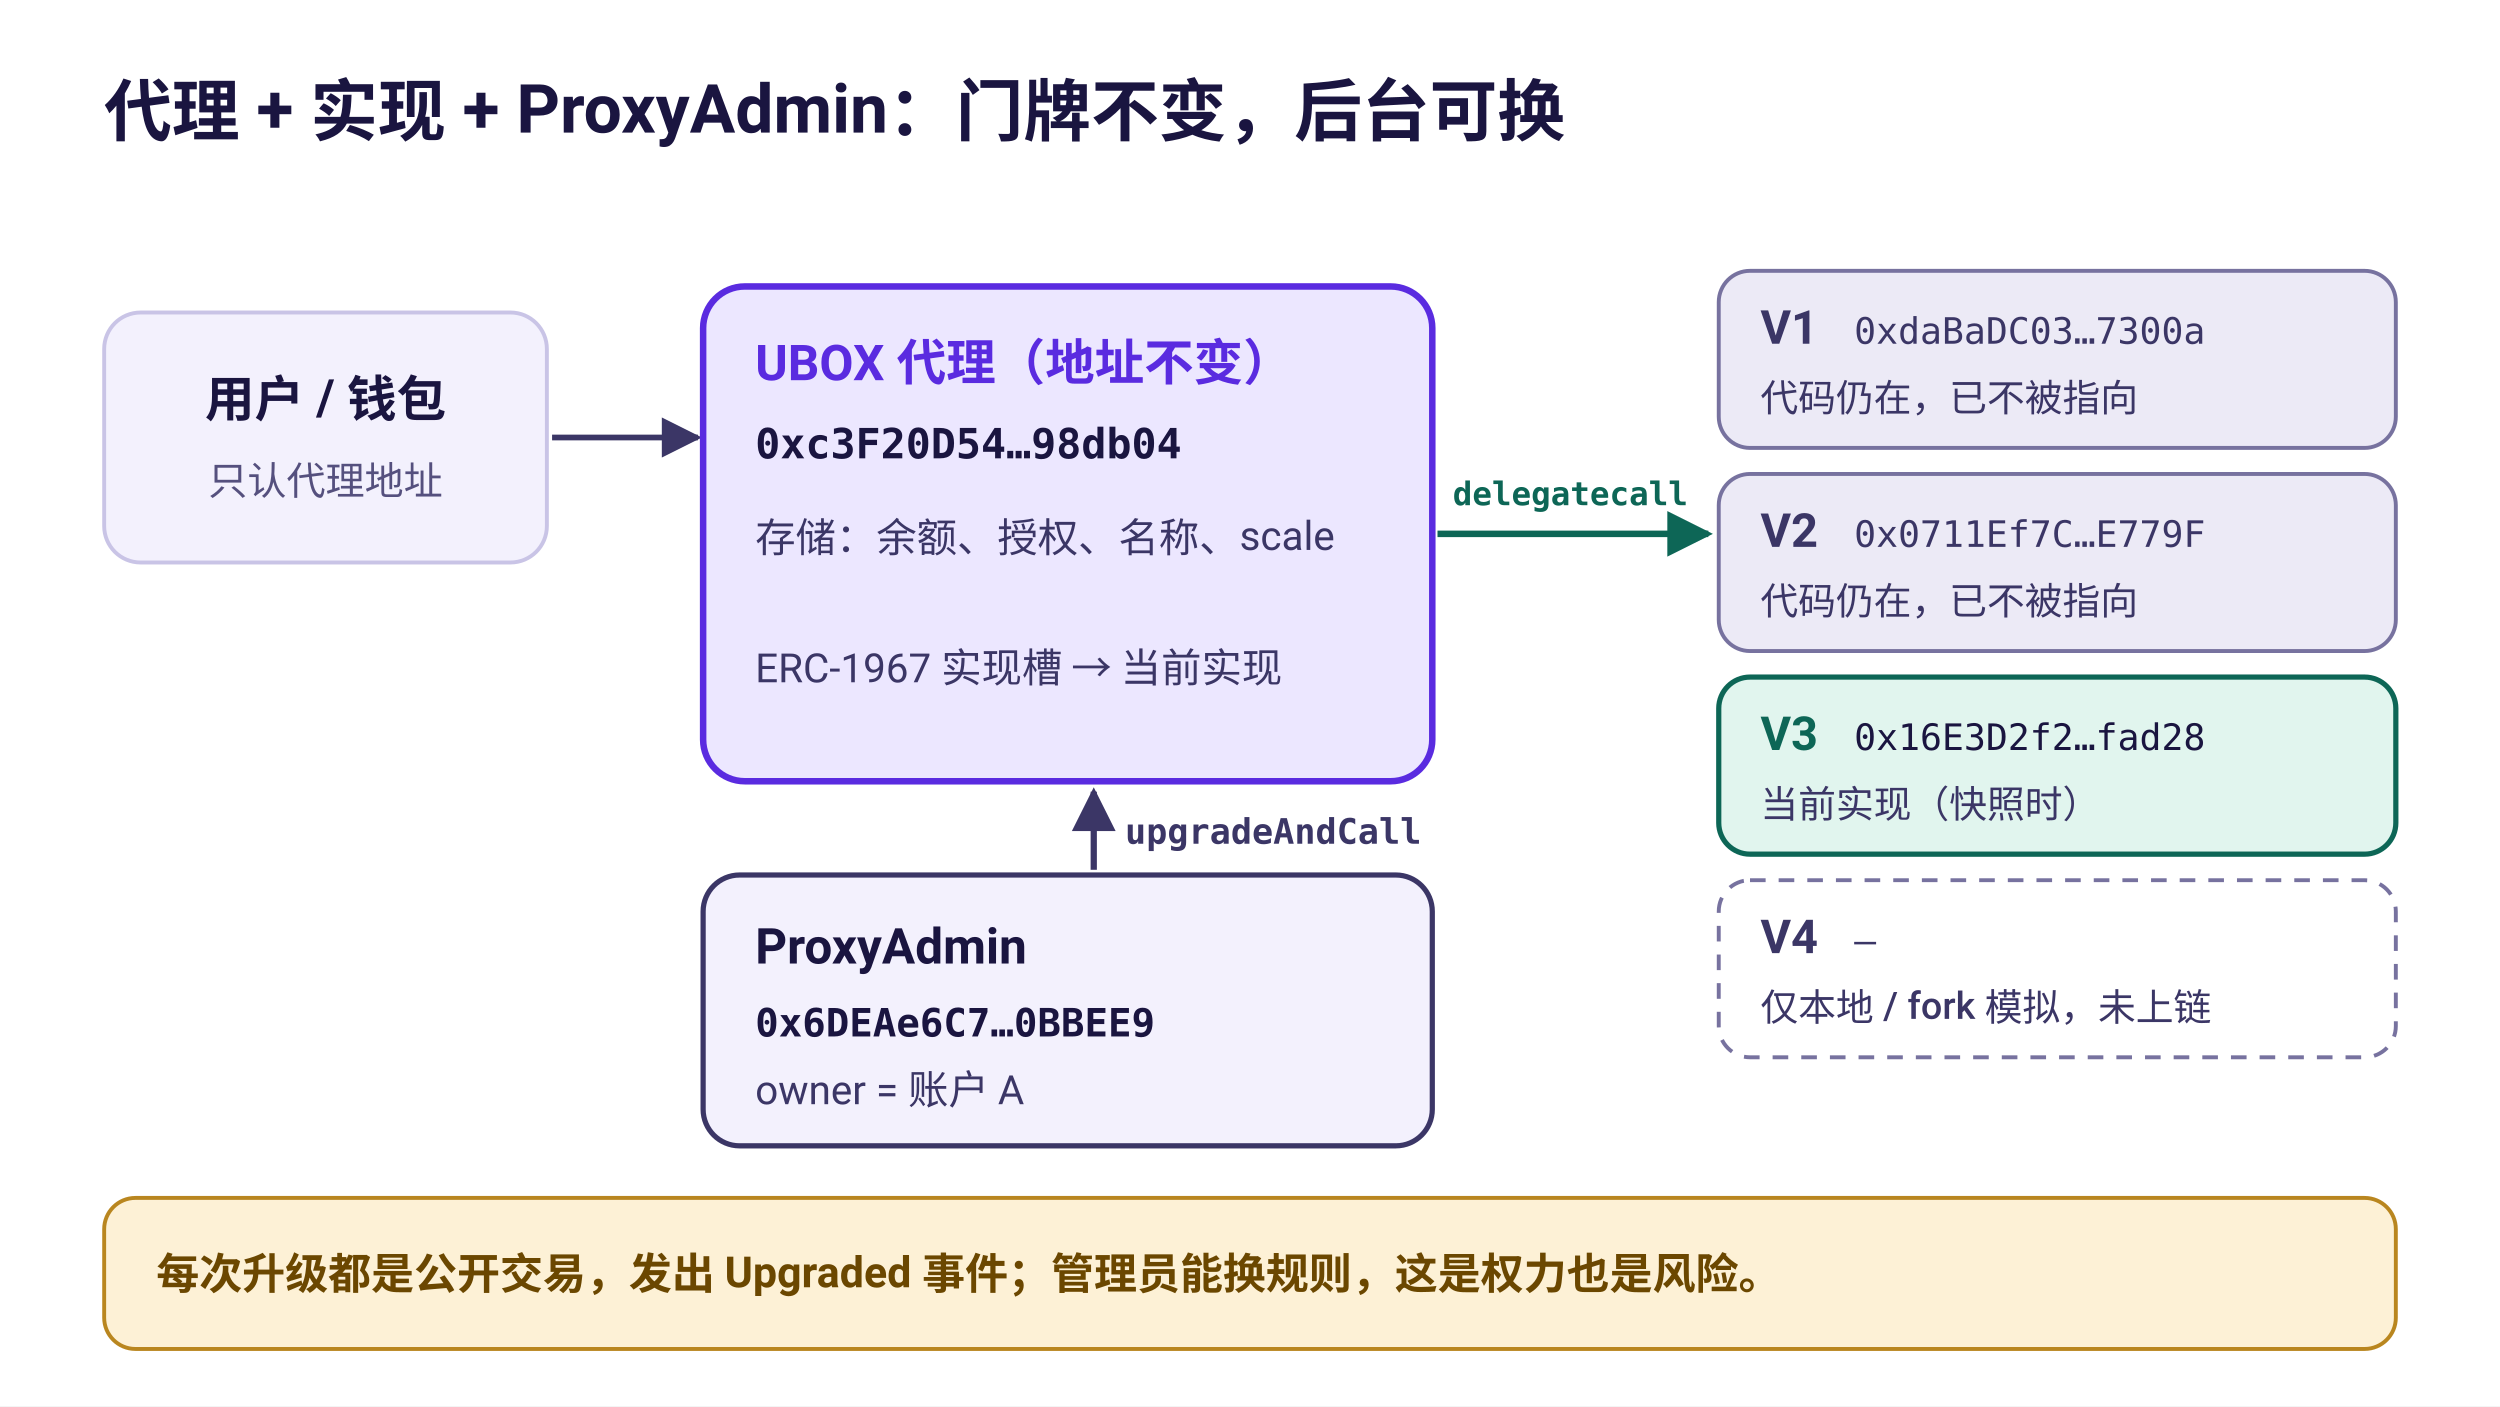
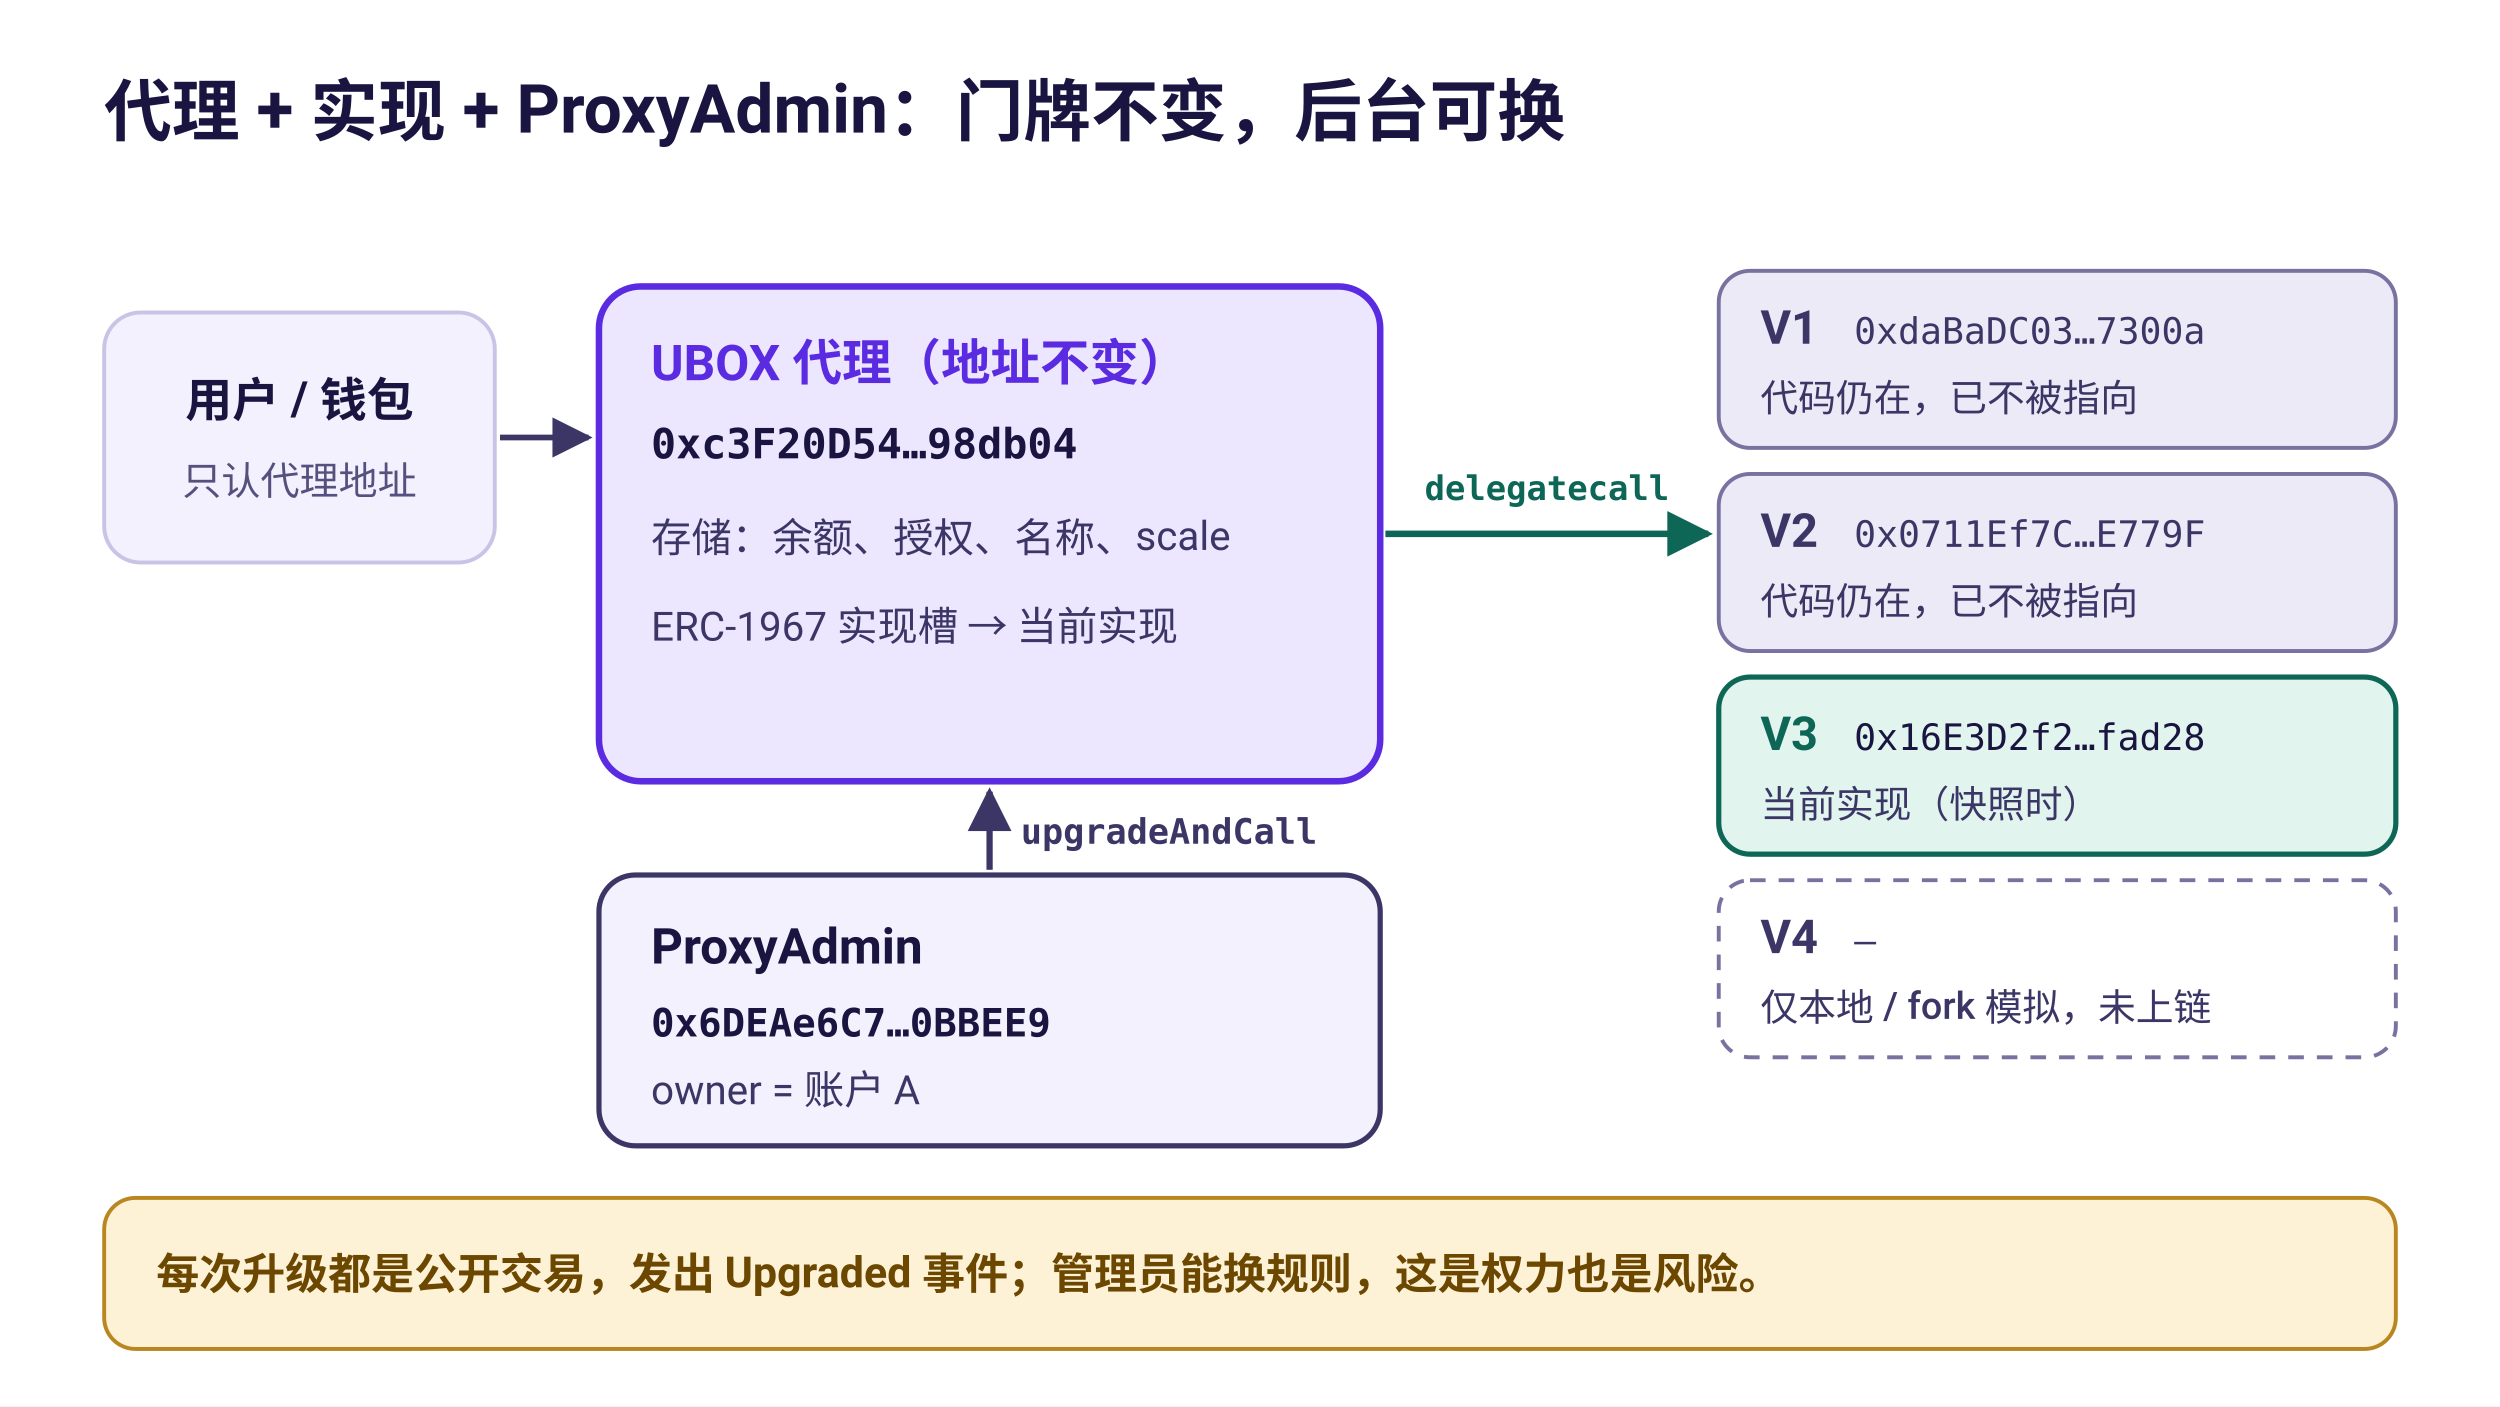
<svg xmlns="http://www.w3.org/2000/svg" viewBox="0 0 960 540" width="960" height="540" role="img" aria-labelledby="t d" lang="zh-CN">
  <defs>
    <marker id="a-ink" viewBox="0 0 10 10" refX="9" refY="5" markerWidth="7" markerHeight="7" orient="auto-start-reverse">
      <path d="M0 0L10 5L0 10z" fill="#3b3666" />
    </marker>
    <marker id="a-brand" viewBox="0 0 10 10" refX="9" refY="5" markerWidth="7" markerHeight="7" orient="auto-start-reverse">
      <path d="M0 0L10 5L0 10z" fill="#5a2be0" />
    </marker>
    <marker id="a-teal" viewBox="0 0 10 10" refX="9" refY="5" markerWidth="7" markerHeight="7" orient="auto-start-reverse">
      <path d="M0 0L10 5L0 10z" fill="#0d6656" />
    </marker>
    <marker id="a-grey" viewBox="0 0 10 10" refX="9" refY="5" markerWidth="7" markerHeight="7" orient="auto-start-reverse">
      <path d="M0 0L10 5L0 10z" fill="#77729f" />
    </marker>
  </defs>
  <rect width="960" height="540" fill="#ffffff" />
  <text x="40" y="52" font-family="system-ui, -apple-system, 'Segoe UI', Roboto, 'PingFang SC', 'Hiragino Sans GB', 'Noto Sans CJK SC', 'Noto Sans SC', 'Microsoft YaHei', Arial, sans-serif" font-size="26" font-weight="700" fill="#1a1540" text-anchor="start">代理 + 实现 + ProxyAdmin：门牌不变，后台可换</text>
-   <rect x="40" y="120" width="170" height="96" rx="14" fill="#f3f1fd" stroke="#c9c4e6" stroke-width="1.5" />
-   <text x="125" y="160" font-family="system-ui, -apple-system, 'Segoe UI', Roboto, 'PingFang SC', 'Hiragino Sans GB', 'Noto Sans CJK SC', 'Noto Sans SC', 'Microsoft YaHei', Arial, sans-serif" font-size="19" font-weight="700" fill="#1a1540" text-anchor="middle">用户 / 钱包</text>
-   <text x="125" y="190" font-family="system-ui, -apple-system, 'Segoe UI', Roboto, 'PingFang SC', 'Hiragino Sans GB', 'Noto Sans CJK SC', 'Noto Sans SC', 'Microsoft YaHei', Arial, sans-serif" font-size="15" font-weight="400" fill="#55507e" text-anchor="middle">只认代理地址</text>
-   <line x1="212" y1="168" x2="268" y2="168" stroke="#3b3666" stroke-width="2.2" marker-end="url(#a-ink)" />
-   <rect x="270" y="110" width="280" height="190" rx="16" fill="#ece7ff" stroke="#5a2be0" stroke-width="2.5" />
-   <text x="290" y="146" font-family="system-ui, -apple-system, 'Segoe UI', Roboto, 'PingFang SC', 'Hiragino Sans GB', 'Noto Sans CJK SC', 'Noto Sans SC', 'Microsoft YaHei', Arial, sans-serif" font-size="19" font-weight="700" fill="#5a2be0" text-anchor="start">UBOX 代理（地址不变）</text>
-   <text x="290" y="176" font-family="ui-monospace, 'SFMono-Regular', Menlo, Consolas, monospace" font-size="16" font-weight="600" fill="#1a1540" text-anchor="start">0xc3F20D54…98db04</text>
-   <text x="290" y="212.0" font-family="system-ui, -apple-system, 'Segoe UI', Roboto, 'PingFang SC', 'Hiragino Sans GB', 'Noto Sans CJK SC', 'Noto Sans SC', 'Microsoft YaHei', Arial, sans-serif" font-size="15.5" font-weight="400" fill="#3b3666" text-anchor="start">存储：余额、授权、名称、scale</text>
-   <text x="290" y="233.7" font-family="system-ui, -apple-system, 'Segoe UI', Roboto, 'PingFang SC', 'Hiragino Sans GB', 'Noto Sans CJK SC', 'Noto Sans SC', 'Microsoft YaHei', Arial, sans-serif" font-size="15.5" font-weight="400" fill="#3b3666" text-anchor="start" />
-   <text x="290" y="262.0" font-family="system-ui, -apple-system, 'Segoe UI', Roboto, 'PingFang SC', 'Hiragino Sans GB', 'Noto Sans CJK SC', 'Noto Sans SC', 'Microsoft YaHei', Arial, sans-serif" font-size="15.5" font-weight="400" fill="#3b3666" text-anchor="start">ERC-1967 实现槽 → 当前实现</text>
-   <line x1="552" y1="205" x2="656" y2="205" stroke="#0d6656" stroke-width="2.5" marker-end="url(#a-teal)" />
-   <text x="603" y="194" font-family="ui-monospace, 'SFMono-Regular', Menlo, Consolas, monospace" font-size="12.5" font-weight="700" fill="#0d6656" text-anchor="middle">delegatecall</text>
+   <rect x="40" y="120" width="150" height="96" rx="14" fill="#f3f1fd" stroke="#c9c4e6" stroke-width="1.5" />
+   <text x="115" y="160" font-family="system-ui, -apple-system, 'Segoe UI', Roboto, 'PingFang SC', 'Hiragino Sans GB', 'Noto Sans CJK SC', 'Noto Sans SC', 'Microsoft YaHei', Arial, sans-serif" font-size="18" font-weight="700" fill="#1a1540" text-anchor="middle">用户 / 钱包</text>
+   <text x="115" y="190" font-family="system-ui, -apple-system, 'Segoe UI', Roboto, 'PingFang SC', 'Hiragino Sans GB', 'Noto Sans CJK SC', 'Noto Sans SC', 'Microsoft YaHei', Arial, sans-serif" font-size="15" font-weight="400" fill="#55507e" text-anchor="middle">只认代理地址</text>
+   <line x1="192" y1="168" x2="226" y2="168" stroke="#3b3666" stroke-width="2.2" marker-end="url(#a-ink)" />
+   <rect x="230" y="110" width="300" height="190" rx="16" fill="#ece7ff" stroke="#5a2be0" stroke-width="2.5" />
+   <text x="250" y="146" font-family="system-ui, -apple-system, 'Segoe UI', Roboto, 'PingFang SC', 'Hiragino Sans GB', 'Noto Sans CJK SC', 'Noto Sans SC', 'Microsoft YaHei', Arial, sans-serif" font-size="19" font-weight="700" fill="#5a2be0" text-anchor="start">UBOX 代理（地址不变）</text>
+   <text x="250" y="176" font-family="ui-monospace, 'SFMono-Regular', Menlo, Consolas, monospace" font-size="16" font-weight="600" fill="#1a1540" text-anchor="start">0xc3F20D54…98db04</text>
+   <text x="250" y="212.0" font-family="system-ui, -apple-system, 'Segoe UI', Roboto, 'PingFang SC', 'Hiragino Sans GB', 'Noto Sans CJK SC', 'Noto Sans SC', 'Microsoft YaHei', Arial, sans-serif" font-size="15.5" font-weight="400" fill="#3b3666" text-anchor="start">存储：余额、授权、名称、scale</text>
+   <text x="250" y="246.0" font-family="system-ui, -apple-system, 'Segoe UI', Roboto, 'PingFang SC', 'Hiragino Sans GB', 'Noto Sans CJK SC', 'Noto Sans SC', 'Microsoft YaHei', Arial, sans-serif" font-size="15.5" font-weight="400" fill="#3b3666" text-anchor="start">ERC-1967 实现槽 → 当前实现</text>
+   <line x1="532" y1="205" x2="656" y2="205" stroke="#0d6656" stroke-width="2.5" marker-end="url(#a-teal)" />
+   <text x="594" y="192" font-family="ui-monospace, 'SFMono-Regular', Menlo, Consolas, monospace" font-size="13" font-weight="700" fill="#0d6656" text-anchor="middle">delegatecall</text>
  <rect x="660" y="104" width="260" height="68" rx="12" fill="#eceaf6" stroke="#77729f" stroke-width="1.5" />
  <text x="676" y="132" font-family="system-ui, -apple-system, 'Segoe UI', Roboto, 'PingFang SC', 'Hiragino Sans GB', 'Noto Sans CJK SC', 'Noto Sans SC', 'Microsoft YaHei', Arial, sans-serif" font-size="18" font-weight="700" fill="#3b3666" text-anchor="start">V1</text>
  <text x="712" y="132" font-family="ui-monospace, 'SFMono-Regular', Menlo, Consolas, monospace" font-size="14" font-weight="500" fill="#3b3666" text-anchor="start">0xdaBaDC03…7300a</text>
  <text x="676" y="158" font-family="system-ui, -apple-system, 'Segoe UI', Roboto, 'PingFang SC', 'Hiragino Sans GB', 'Noto Sans CJK SC', 'Noto Sans SC', 'Microsoft YaHei', Arial, sans-serif" font-size="14.5" font-weight="500" fill="#3b3666" text-anchor="start">代码仍在，已不被指向</text>
  <rect x="660" y="182" width="260" height="68" rx="12" fill="#eceaf6" stroke="#77729f" stroke-width="1.5" />
  <text x="676" y="210" font-family="system-ui, -apple-system, 'Segoe UI', Roboto, 'PingFang SC', 'Hiragino Sans GB', 'Noto Sans CJK SC', 'Noto Sans SC', 'Microsoft YaHei', Arial, sans-serif" font-size="18" font-weight="700" fill="#3b3666" text-anchor="start">V2</text>
  <text x="712" y="210" font-family="ui-monospace, 'SFMono-Regular', Menlo, Consolas, monospace" font-size="14" font-weight="500" fill="#3b3666" text-anchor="start">0x0711Ef7C…E779F</text>
  <text x="676" y="236" font-family="system-ui, -apple-system, 'Segoe UI', Roboto, 'PingFang SC', 'Hiragino Sans GB', 'Noto Sans CJK SC', 'Noto Sans SC', 'Microsoft YaHei', Arial, sans-serif" font-size="14.5" font-weight="500" fill="#3b3666" text-anchor="start">代码仍在，已不被指向</text>
  <rect x="660" y="260" width="260" height="68" rx="12" fill="#e1f5ee" stroke="#0d6656" stroke-width="2" />
  <text x="676" y="288" font-family="system-ui, -apple-system, 'Segoe UI', Roboto, 'PingFang SC', 'Hiragino Sans GB', 'Noto Sans CJK SC', 'Noto Sans SC', 'Microsoft YaHei', Arial, sans-serif" font-size="18" font-weight="700" fill="#0d6656" text-anchor="start">V3</text>
  <text x="712" y="288" font-family="ui-monospace, 'SFMono-Regular', Menlo, Consolas, monospace" font-size="14" font-weight="500" fill="#1a1540" text-anchor="start">0x16E3D2f2…fad28</text>
  <text x="676" y="314" font-family="system-ui, -apple-system, 'Segoe UI', Roboto, 'PingFang SC', 'Hiragino Sans GB', 'Noto Sans CJK SC', 'Noto Sans SC', 'Microsoft YaHei', Arial, sans-serif" font-size="14.5" font-weight="500" fill="#3b3666" text-anchor="start">当前实现（快照时）</text>
  <rect x="660" y="338" width="260" height="68" rx="12" fill="#ffffff" stroke="#77729f" stroke-width="1.5" stroke-dasharray="6 5" />
  <text x="676" y="366" font-family="system-ui, -apple-system, 'Segoe UI', Roboto, 'PingFang SC', 'Hiragino Sans GB', 'Noto Sans CJK SC', 'Noto Sans SC', 'Microsoft YaHei', Arial, sans-serif" font-size="18" font-weight="700" fill="#3b3666" text-anchor="start">V4</text>
  <text x="712" y="366" font-family="ui-monospace, 'SFMono-Regular', Menlo, Consolas, monospace" font-size="14" font-weight="500" fill="#3b3666" text-anchor="start">—</text>
  <text x="676" y="392" font-family="system-ui, -apple-system, 'Segoe UI', Roboto, 'PingFang SC', 'Hiragino Sans GB', 'Noto Sans CJK SC', 'Noto Sans SC', 'Microsoft YaHei', Arial, sans-serif" font-size="14.5" font-weight="500" fill="#3b3666" text-anchor="start">仅本地 / fork 模拟，未上链</text>
-   <rect x="270" y="336" width="280" height="104" rx="14" fill="#f3f1fd" stroke="#3b3666" stroke-width="2" />
-   <text x="290" y="370" font-family="system-ui, -apple-system, 'Segoe UI', Roboto, 'PingFang SC', 'Hiragino Sans GB', 'Noto Sans CJK SC', 'Noto Sans SC', 'Microsoft YaHei', Arial, sans-serif" font-size="19" font-weight="700" fill="#1a1540" text-anchor="start">ProxyAdmin</text>
-   <text x="290" y="398" font-family="ui-monospace, 'SFMono-Regular', Menlo, Consolas, monospace" font-size="15" font-weight="600" fill="#1a1540" text-anchor="start">0x6DEAe6C7…0BBEE9</text>
-   <text x="290" y="424" font-family="system-ui, -apple-system, 'Segoe UI', Roboto, 'PingFang SC', 'Hiragino Sans GB', 'Noto Sans CJK SC', 'Noto Sans SC', 'Microsoft YaHei', Arial, sans-serif" font-size="15.5" font-weight="400" fill="#3b3666" text-anchor="start">owner = 账户 A</text>
-   <line x1="420" y1="334" x2="420" y2="304" stroke="#3b3666" stroke-width="2.4" marker-end="url(#a-ink)" />
-   <text x="432" y="324" font-family="ui-monospace, 'SFMono-Regular', Menlo, Consolas, monospace" font-size="13.5" font-weight="600" fill="#3b3666" text-anchor="start">upgradeAndCall</text>
+   <rect x="230" y="336" width="300" height="104" rx="14" fill="#f3f1fd" stroke="#3b3666" stroke-width="2" />
+   <text x="250" y="370" font-family="system-ui, -apple-system, 'Segoe UI', Roboto, 'PingFang SC', 'Hiragino Sans GB', 'Noto Sans CJK SC', 'Noto Sans SC', 'Microsoft YaHei', Arial, sans-serif" font-size="19" font-weight="700" fill="#1a1540" text-anchor="start">ProxyAdmin</text>
+   <text x="250" y="398" font-family="ui-monospace, 'SFMono-Regular', Menlo, Consolas, monospace" font-size="15" font-weight="600" fill="#1a1540" text-anchor="start">0x6DEAe6C7…0BBEE9</text>
+   <text x="250" y="424" font-family="system-ui, -apple-system, 'Segoe UI', Roboto, 'PingFang SC', 'Hiragino Sans GB', 'Noto Sans CJK SC', 'Noto Sans SC', 'Microsoft YaHei', Arial, sans-serif" font-size="15.5" font-weight="400" fill="#3b3666" text-anchor="start">owner = 账户 A</text>
+   <line x1="380" y1="334" x2="380" y2="304" stroke="#3b3666" stroke-width="2.4" marker-end="url(#a-ink)" />
+   <text x="392" y="324" font-family="ui-monospace, 'SFMono-Regular', Menlo, Consolas, monospace" font-size="13.5" font-weight="600" fill="#3b3666" text-anchor="start">upgradeAndCall</text>
  <rect x="40" y="460" width="880" height="58" rx="12" fill="#fdf1d6" stroke="#b9861f" stroke-width="1.5" />
  <text x="60" y="495" font-family="system-ui, -apple-system, 'Segoe UI', Roboto, 'PingFang SC', 'Hiragino Sans GB', 'Noto Sans CJK SC', 'Noto Sans SC', 'Microsoft YaHei', Arial, sans-serif" font-size="16.5" font-weight="600" fill="#6b4700" text-anchor="start">每次升级都是公开交易，发出 Upgraded 事件；管理员能换规则，这是权力也是风险。</text>
</svg>
